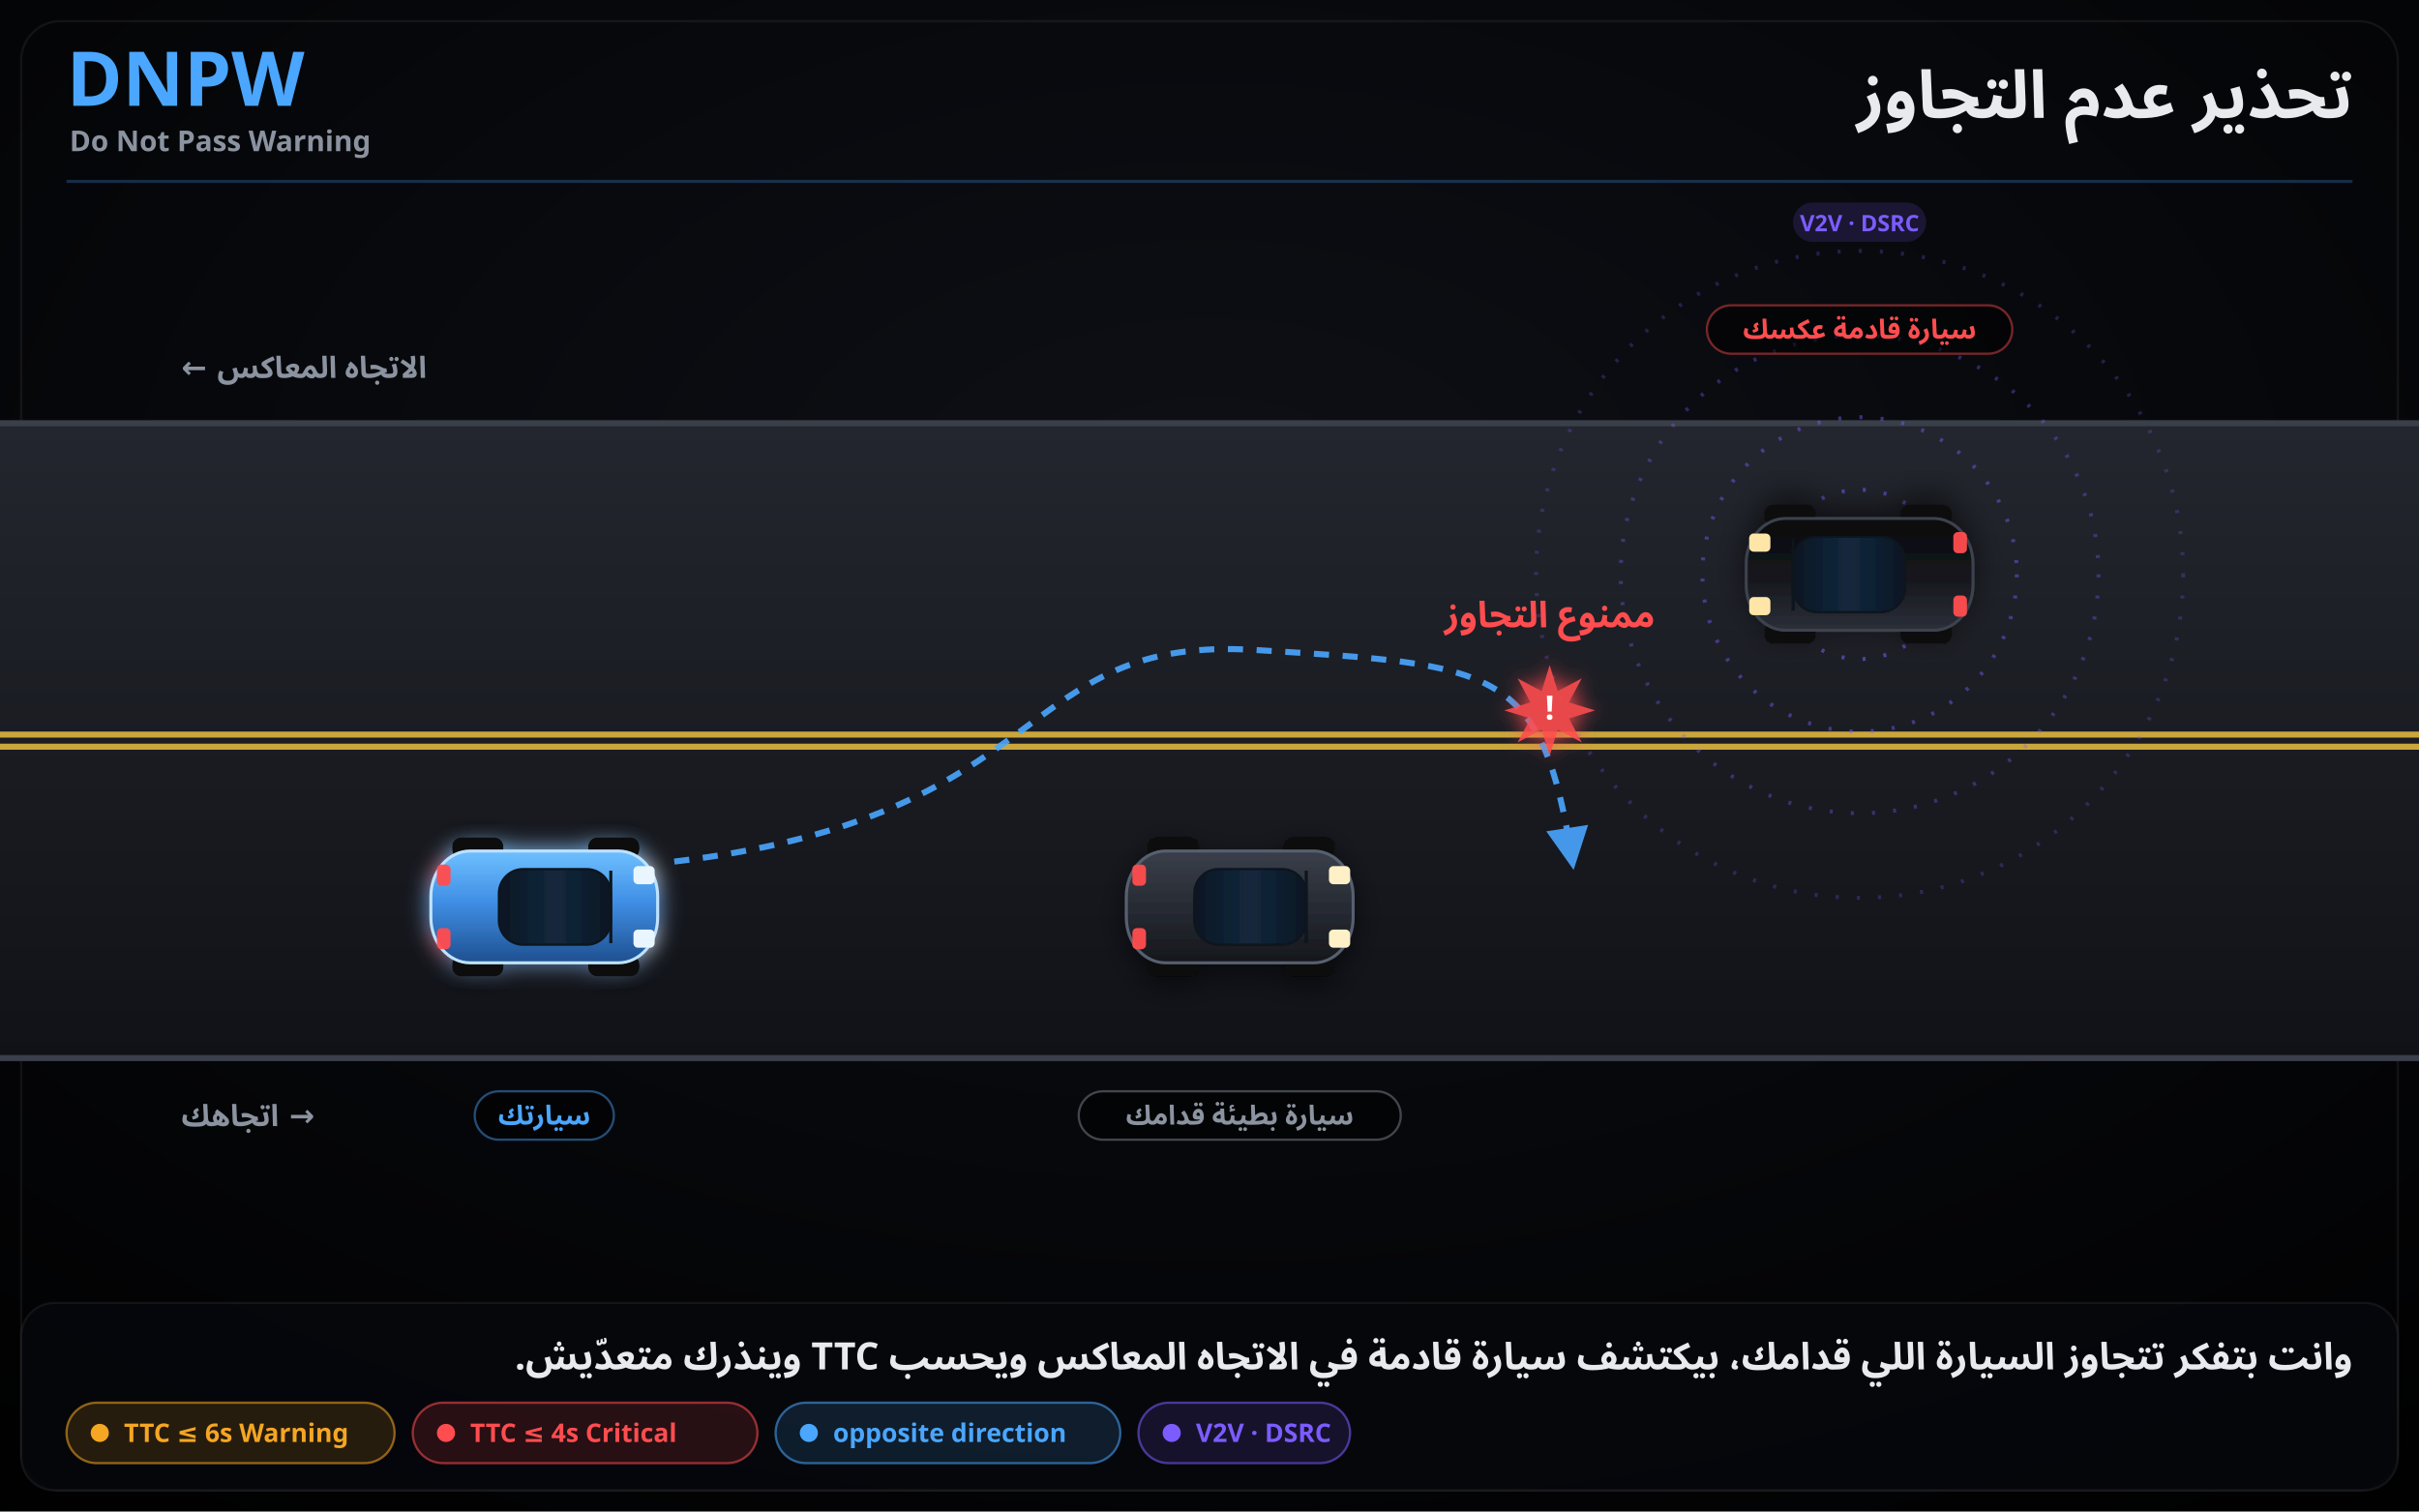
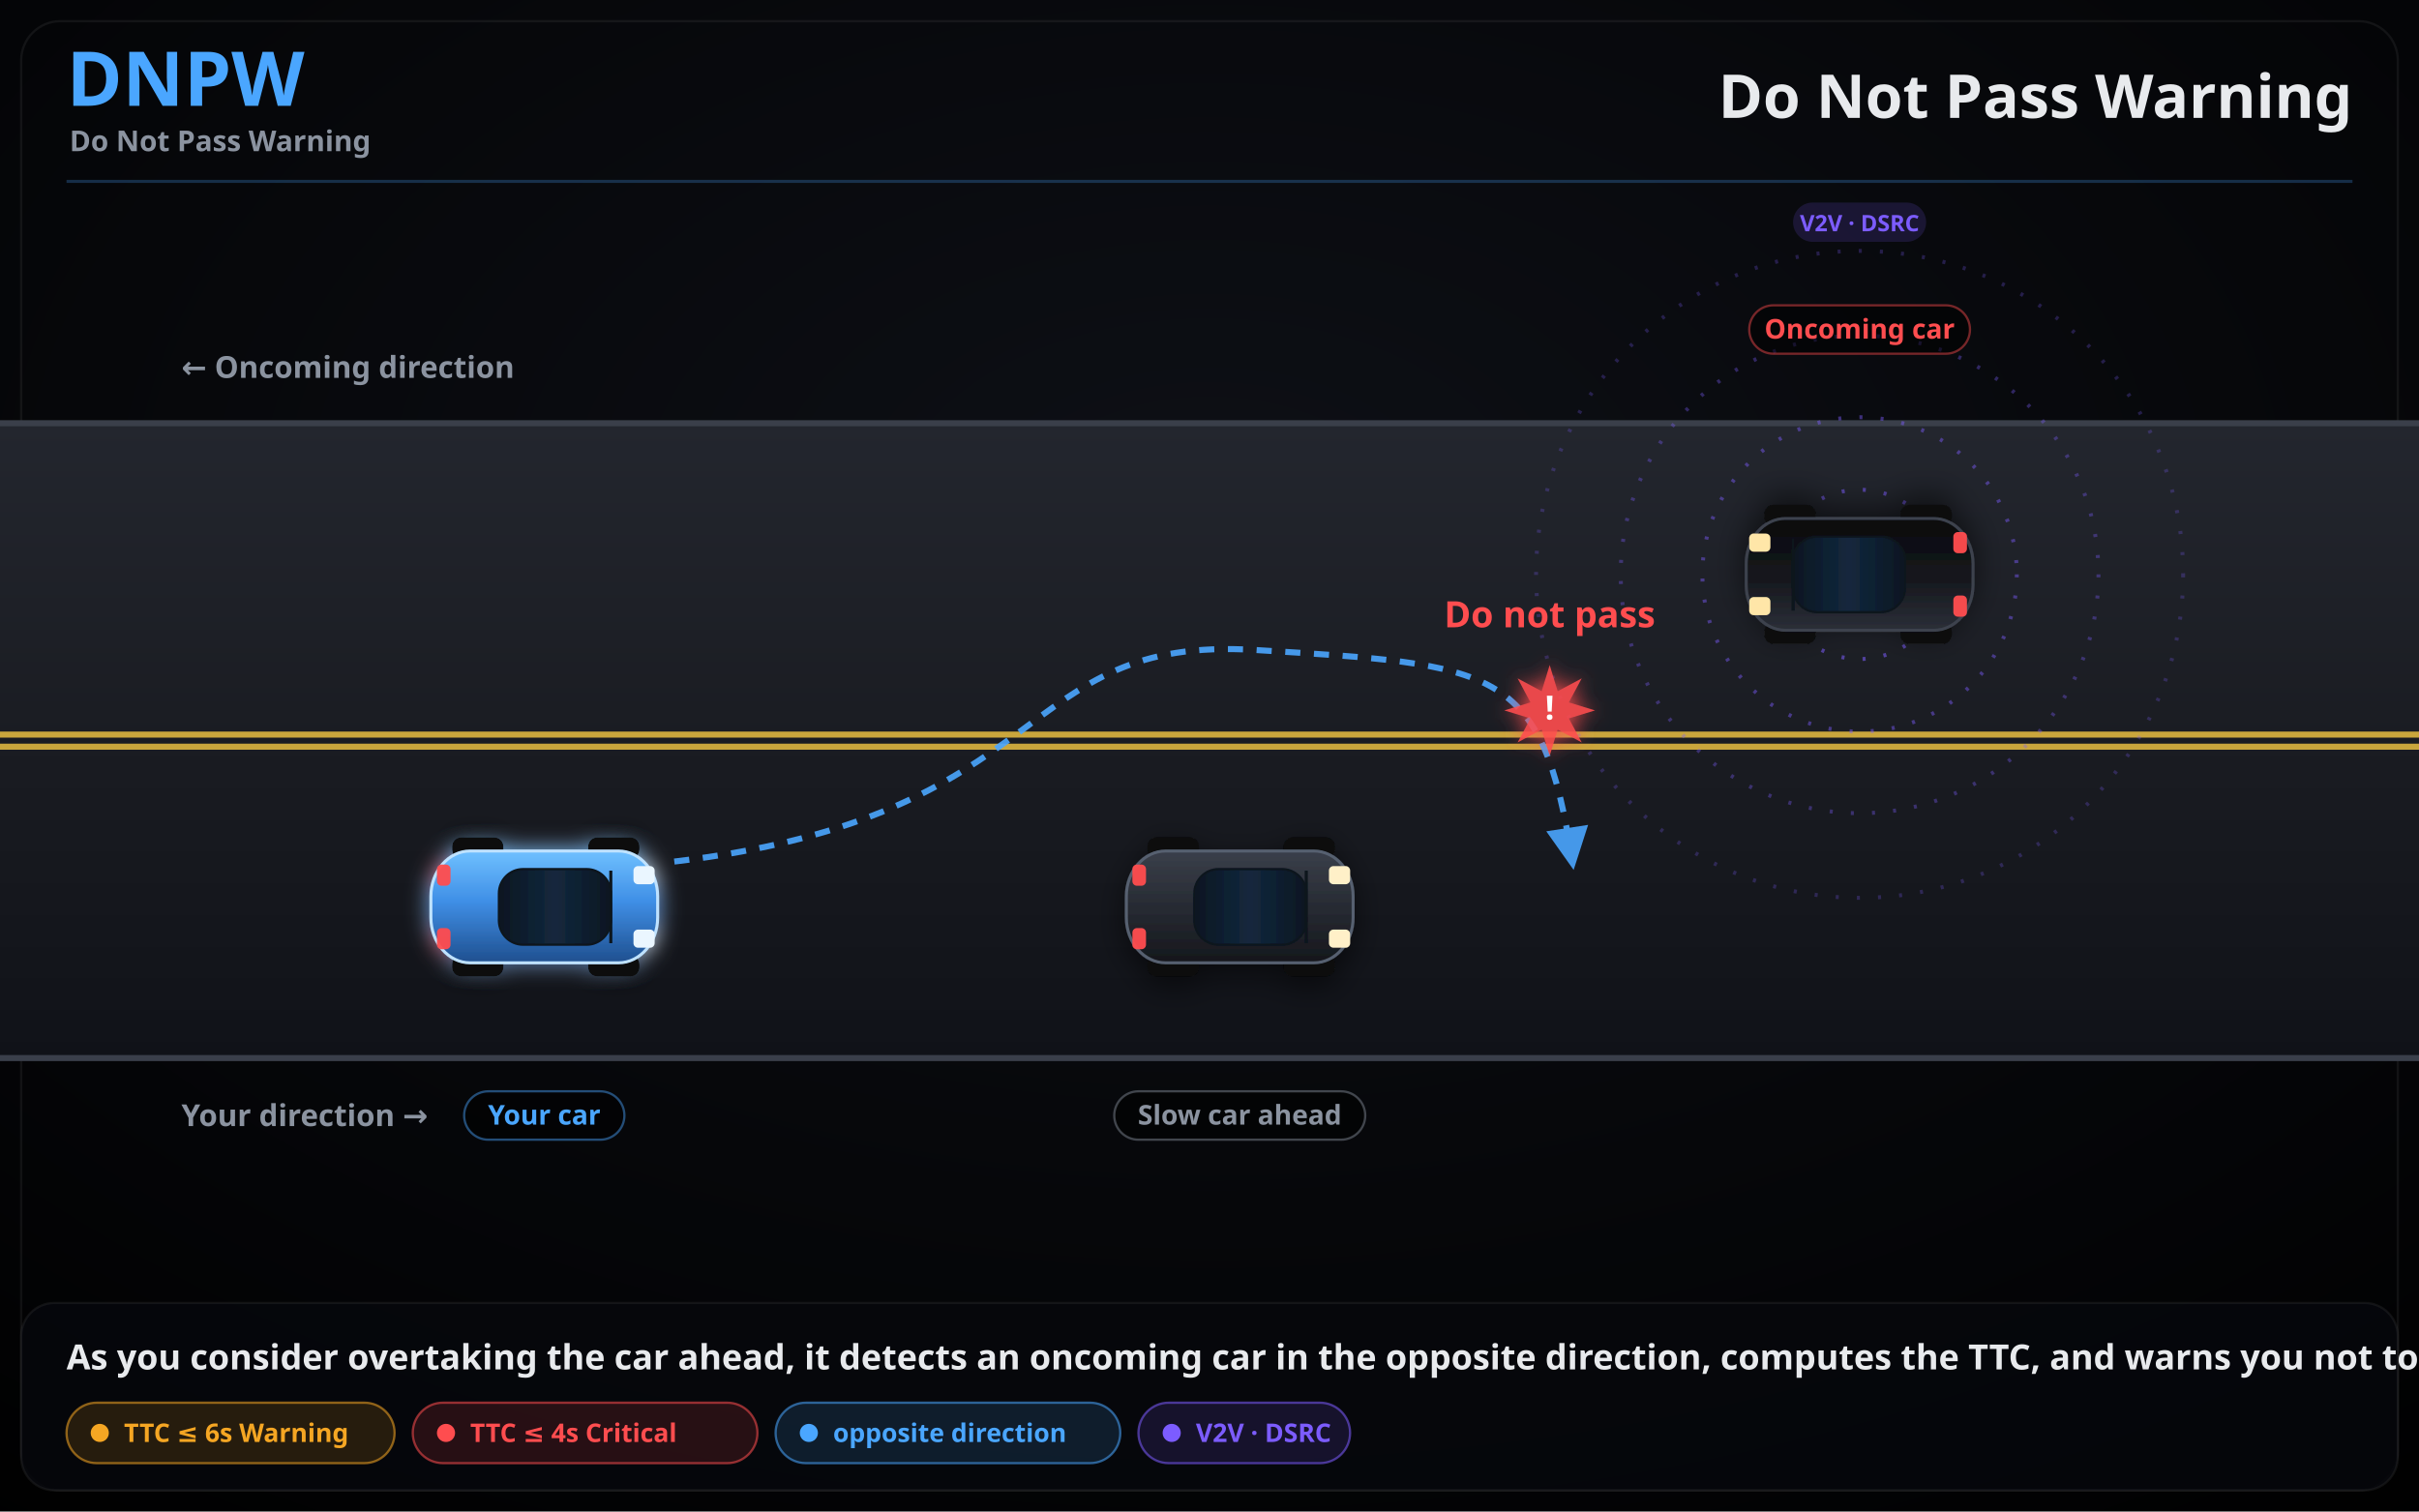
<svg xmlns="http://www.w3.org/2000/svg" viewBox="0 0 1600 1000" font-family="'Segoe UI','Noto Sans Arabic',sans-serif" width="1600" height="1000">
  <defs>
    <radialGradient id="gBg" cx="50%" cy="34%" r="85%">
      <stop offset="0%" stop-color="#0e1016" />
      <stop offset="55%" stop-color="#06070a" />
      <stop offset="100%" stop-color="#000000" />
    </radialGradient>
    <linearGradient id="gRoad" x1="0" y1="0" x2="0" y2="1">
      <stop offset="0%" stop-color="#23262e" />
      <stop offset="50%" stop-color="#1a1c22" />
      <stop offset="100%" stop-color="#101218" />
    </linearGradient>
    <linearGradient id="gHost" x1="0" y1="0" x2="0" y2="1">
      <stop offset="0%" stop-color="#6fc0ff" />
      <stop offset="45%" stop-color="#3f8fe6" />
      <stop offset="100%" stop-color="#1f4f8f" />
    </linearGradient>
    <linearGradient id="gThreat" x1="0" y1="0" x2="0" y2="1">
      <stop offset="0%" stop-color="#2b2f38" />
      <stop offset="45%" stop-color="#16181e" />
      <stop offset="100%" stop-color="#08090c" />
    </linearGradient>
    <linearGradient id="gNeutral" x1="0" y1="0" x2="0" y2="1">
      <stop offset="0%" stop-color="#3a3f4a" />
      <stop offset="50%" stop-color="#272b33" />
      <stop offset="100%" stop-color="#15171c" />
    </linearGradient>
    <linearGradient id="gTruck" x1="0" y1="0" x2="0" y2="1">
      <stop offset="0%" stop-color="#5b6272" />
      <stop offset="50%" stop-color="#454b57" />
      <stop offset="100%" stop-color="#2b2f38" />
    </linearGradient>
    <linearGradient id="gGlass" x1="0" y1="0" x2="1" y2="0">
      <stop offset="0%" stop-color="#0b1622" />
      <stop offset="50%" stop-color="#13283d" />
      <stop offset="100%" stop-color="#0b1622" />
    </linearGradient>
    <filter id="glowB" x="-60%" y="-60%" width="220%" height="220%">
      <feGaussianBlur stdDeviation="7" result="b" />
      <feMerge>
        <feMergeNode in="b" />
        <feMergeNode in="SourceGraphic" />
      </feMerge>
    </filter>
    <filter id="glowR" x="-80%" y="-80%" width="260%" height="260%">
      <feGaussianBlur stdDeviation="6" result="b" />
      <feMerge>
        <feMergeNode in="b" />
        <feMergeNode in="SourceGraphic" />
      </feMerge>
    </filter>
    <filter id="soft" x="-40%" y="-40%" width="180%" height="180%">
      <feDropShadow dx="0" dy="6" stdDeviation="10" flood-color="#000" flood-opacity="0.55" />
    </filter>
    <marker id="arrow" viewBox="0 0 10 10" refX="8" refY="5" markerWidth="7" markerHeight="7" orient="auto-start-reverse">
      <path d="M0 0 L10 5 L0 10 z" fill="#4aa6ff" />
    </marker>
    <marker id="arrowW" viewBox="0 0 10 10" refX="8" refY="5" markerWidth="7" markerHeight="7" orient="auto-start-reverse">
      <path d="M0 0 L10 5 L0 10 z" fill="#f5a623" />
    </marker>
  </defs>
  <rect x="0" y="0" width="1600" height="1000" fill="url(#gBg)" />
  <rect x="14" y="14" width="1572" height="972" rx="26" fill="none" stroke="#ffffff" stroke-opacity="0.06" stroke-width="1.5" />
  <text x="44" y="70" font-family="'Segoe UI','Noto Sans Arabic',sans-serif" font-size="50" font-weight="900" fill="#4aa6ff">DNPW</text>
  <text x="46" y="100" font-family="'Segoe UI','Noto Sans Arabic',sans-serif" font-size="19" font-weight="600" fill="#8b93a0">Do Not Pass Warning</text>
-   <text x="1556" y="78" font-family="'Noto Sans Arabic','Vazirmatn','Segoe UI',sans-serif" font-size="44" font-weight="800" fill="#e8eaed" text-anchor="end">تحذير عدم التجاوز</text>
+   <text x="1556" y="78" font-family="'Segoe UI','Noto Sans Arabic',sans-serif" font-size="40" font-weight="800" fill="#e8eaed" text-anchor="end">Do Not Pass Warning</text>
  <line x1="44" y1="120" x2="1556" y2="120" stroke="#4aa6ff" stroke-opacity="0.25" stroke-width="2" />
  <g>
    <rect x="-60" y="280" width="1720" height="420" fill="url(#gRoad)" />
    <line x1="-60" y1="280" x2="1660" y2="280" stroke="#3a3f4a" stroke-width="4" />
    <line x1="-60" y1="700" x2="1660" y2="700" stroke="#3a3f4a" stroke-width="4" />
    <line x1="-60" y1="486" x2="1660" y2="486" stroke="#caa63c" stroke-width="4" />
    <line x1="-60" y1="494" x2="1660" y2="494" stroke="#caa63c" stroke-width="4" />
-     <text x="120" y="250" font-family="'Noto Sans Arabic','Vazirmatn','Segoe UI',sans-serif" font-size="20" font-weight="700" fill="#8b93a0" text-anchor="start">← الاتجاه المعاكس</text>
-     <text x="120" y="745" font-family="'Noto Sans Arabic','Vazirmatn','Segoe UI',sans-serif" font-size="20" font-weight="700" fill="#8b93a0" text-anchor="start">اتجاهك →</text>
+     <text x="120" y="250" font-family="'Segoe UI','Noto Sans Arabic',sans-serif" font-size="20" font-weight="700" fill="#8b93a0" text-anchor="start">← Oncoming direction</text>
+     <text x="120" y="745" font-family="'Segoe UI','Noto Sans Arabic',sans-serif" font-size="20" font-weight="700" fill="#8b93a0" text-anchor="start">Your direction →</text>
    <circle cx="1230" cy="380" r="56" fill="none" stroke="#7c5cff" stroke-width="2.6" stroke-dasharray="2 12" opacity="0.55" />
    <circle cx="1230" cy="380" r="104" fill="none" stroke="#7c5cff" stroke-width="2.6" stroke-dasharray="2 12" opacity="0.45" />
    <circle cx="1230" cy="380" r="158" fill="none" stroke="#7c5cff" stroke-width="2.6" stroke-dasharray="2 12" opacity="0.35" />
    <circle cx="1230" cy="380" r="214" fill="none" stroke="#7c5cff" stroke-width="2.6" stroke-dasharray="2 12" opacity="0.25" />
    <g transform="translate(1230,160)">
      <rect x="-44" y="-26" width="88" height="26" rx="13" fill="#7c5cff" opacity="0.16" />
      <text x="0" y="-7" font-family="'Segoe UI','Noto Sans Arabic',sans-serif" font-size="15" font-weight="800" fill="#7c5cff" text-anchor="middle">V2V · DSRC</text>
    </g>
    <path d="M 446 570 C 700 540, 670 420, 830 430 S 1020 440, 1040 570" fill="none" stroke="#4aa6ff" stroke-width="4" stroke-dasharray="10 9" opacity="0.9" marker-end="url(#arrow)" />
    <g transform="translate(360,600) rotate(0) scale(1.0)" filter="url(#glowB)">
      <rect x="-61" y="-46.0" width="34" height="14" rx="6" fill="#070809" />
      <rect x="-61" y="32.0" width="34" height="14" rx="6" fill="#070809" />
      <rect x="29" y="-46.0" width="34" height="14" rx="6" fill="#070809" />
      <rect x="29" y="32.0" width="34" height="14" rx="6" fill="#070809" />
      <rect x="-75.0" y="-37.0" width="150" height="74" rx="26" ry="30" fill="url(#gHost)" stroke="#bfe2ff" stroke-width="2" />
      <rect x="-30" y="-25.0" width="74" height="50" rx="16" fill="url(#gGlass)" stroke="#0a141f" stroke-width="1.5" />
      <line x1="44" y1="-24.0" x2="44" y2="24.0" stroke="#08121c" stroke-width="2" />
      <rect x="59.0" y="-27.0" width="14" height="12" rx="3" fill="#eaf6ff" />
      <rect x="59.0" y="15.0" width="14" height="12" rx="3" fill="#eaf6ff" />
      <rect x="-71.0" y="-28.0" width="9" height="14" rx="3" fill="#ff4d4f" opacity="0.95" />
      <rect x="-71.0" y="14.0" width="9" height="14" rx="3" fill="#ff4d4f" opacity="0.95" />
      <line x1="-70.0" y1="0" x2="-70.0" y2="0" stroke="#ff4d4f" stroke-width="5" />
    </g>
    <g transform="translate(820,600) rotate(0) scale(1.0)" filter="url(#soft)">
      <rect x="-61" y="-46.0" width="34" height="14" rx="6" fill="#070809" />
      <rect x="-61" y="32.0" width="34" height="14" rx="6" fill="#070809" />
      <rect x="29" y="-46.0" width="34" height="14" rx="6" fill="#070809" />
      <rect x="29" y="32.0" width="34" height="14" rx="6" fill="#070809" />
      <rect x="-75.0" y="-37.0" width="150" height="74" rx="26" ry="30" fill="url(#gNeutral)" stroke="#566070" stroke-width="2" />
      <rect x="-30" y="-25.0" width="74" height="50" rx="16" fill="url(#gGlass)" stroke="#0a141f" stroke-width="1.5" />
      <line x1="44" y1="-24.0" x2="44" y2="24.0" stroke="#08121c" stroke-width="2" />
      <rect x="59.0" y="-27.0" width="14" height="12" rx="3" fill="#fff0c8" />
      <rect x="59.0" y="15.0" width="14" height="12" rx="3" fill="#fff0c8" />
      <rect x="-71.0" y="-28.0" width="9" height="14" rx="3" fill="#ff4d4f" opacity="0.95" />
      <rect x="-71.0" y="14.0" width="9" height="14" rx="3" fill="#ff4d4f" opacity="0.95" />
      <line x1="-70.0" y1="0" x2="-70.0" y2="0" stroke="#ff4d4f" stroke-width="5" />
    </g>
    <g transform="translate(1230,380) rotate(180) scale(1.0)" filter="url(#soft)">
      <rect x="-61" y="-46.0" width="34" height="14" rx="6" fill="#070809" />
      <rect x="-61" y="32.0" width="34" height="14" rx="6" fill="#070809" />
      <rect x="29" y="-46.0" width="34" height="14" rx="6" fill="#070809" />
      <rect x="29" y="32.0" width="34" height="14" rx="6" fill="#070809" />
      <rect x="-75.0" y="-37.0" width="150" height="74" rx="26" ry="30" fill="url(#gThreat)" stroke="#3c424e" stroke-width="2" />
      <rect x="-30" y="-25.0" width="74" height="50" rx="16" fill="url(#gGlass)" stroke="#0a141f" stroke-width="1.5" />
      <line x1="44" y1="-24.0" x2="44" y2="24.0" stroke="#08121c" stroke-width="2" />
      <rect x="59.0" y="-27.0" width="14" height="12" rx="3" fill="#ffe6a8" />
      <rect x="59.0" y="15.0" width="14" height="12" rx="3" fill="#ffe6a8" />
      <rect x="-71.0" y="-28.0" width="9" height="14" rx="3" fill="#ff4d4f" opacity="0.95" />
      <rect x="-71.0" y="14.0" width="9" height="14" rx="3" fill="#ff4d4f" opacity="0.95" />
      <line x1="-70.0" y1="0" x2="-70.0" y2="0" stroke="#ff4d4f" stroke-width="5" />
    </g>
    <polygon points="1025.0,440.0 1030.3,457.3 1046.2,448.8 1037.7,464.7 1055.0,470.0 1037.7,475.3 1046.2,491.2 1030.3,482.7 1025.0,500.0 1019.7,482.7 1003.8,491.2 1012.3,475.3 995.0,470.0 1012.3,464.7 1003.8,448.8 1019.7,457.3" fill="#ff4d4f" opacity="0.9" filter="url(#glowR)" />
    <text x="1025" y="476" font-family="'Segoe UI','Noto Sans Arabic',sans-serif" font-size="22" font-weight="900" fill="#fff" text-anchor="middle">!</text>
-     <text x="1025" y="415" font-family="'Noto Sans Arabic','Vazirmatn','Segoe UI',sans-serif" font-size="24" font-weight="700" fill="#ff4d4f" text-anchor="middle">ممنوع التجاوز</text>
+     <text x="1025" y="415" font-family="'Segoe UI','Noto Sans Arabic',sans-serif" font-size="24" font-weight="700" fill="#ff4d4f" text-anchor="middle">Do not pass</text>
    <g transform="translate(360,740)">
-       <rect x="-46.0" y="-18" width="92" height="32" rx="16" fill="rgba(0,0,0,0.55)" stroke="#4aa6ff" stroke-opacity="0.45" stroke-width="1.5" />
-       <text x="0" y="4" font-family="'Noto Sans Arabic','Vazirmatn','Segoe UI',sans-serif" font-size="18" font-weight="700" fill="#4aa6ff" text-anchor="middle">سيارتك</text>
+       <rect x="-53.0" y="-18" width="106" height="32" rx="16" fill="rgba(0,0,0,0.55)" stroke="#4aa6ff" stroke-opacity="0.45" stroke-width="1.5" />
+       <text x="0" y="4" font-family="'Segoe UI','Noto Sans Arabic',sans-serif" font-size="18" font-weight="700" fill="#4aa6ff" text-anchor="middle">Your car</text>
    </g>
    <g transform="translate(820,740)">
-       <rect x="-106.5" y="-18" width="213" height="32" rx="16" fill="rgba(0,0,0,0.55)" stroke="#8b93a0" stroke-opacity="0.45" stroke-width="1.5" />
-       <text x="0" y="4" font-family="'Noto Sans Arabic','Vazirmatn','Segoe UI',sans-serif" font-size="18" font-weight="700" fill="#8b93a0" text-anchor="middle">سيارة بطيئة قدامك</text>
+       <rect x="-83.0" y="-18" width="166" height="32" rx="16" fill="rgba(0,0,0,0.55)" stroke="#8b93a0" stroke-opacity="0.45" stroke-width="1.5" />
+       <text x="0" y="4" font-family="'Segoe UI','Noto Sans Arabic',sans-serif" font-size="18" font-weight="700" fill="#8b93a0" text-anchor="middle">Slow car ahead</text>
    </g>
    <g transform="translate(1230,220)">
-       <rect x="-101.0" y="-18" width="202" height="32" rx="16" fill="rgba(0,0,0,0.55)" stroke="#ff4d4f" stroke-opacity="0.45" stroke-width="1.5" />
-       <text x="0" y="4" font-family="'Noto Sans Arabic','Vazirmatn','Segoe UI',sans-serif" font-size="18" font-weight="700" fill="#ff4d4f" text-anchor="middle">سيارة قادمة عكسك</text>
+       <rect x="-73.0" y="-18" width="146" height="32" rx="16" fill="rgba(0,0,0,0.55)" stroke="#ff4d4f" stroke-opacity="0.45" stroke-width="1.5" />
+       <text x="0" y="4" font-family="'Segoe UI','Noto Sans Arabic',sans-serif" font-size="18" font-weight="700" fill="#ff4d4f" text-anchor="middle">Oncoming car</text>
    </g>
  </g>
  <rect x="14" y="862" width="1572" height="124" rx="22" fill="rgba(6,8,12,0.85)" stroke="#ffffff" stroke-opacity="0.06" stroke-width="1.5" />
-   <text x="1556" y="906" font-family="'Noto Sans Arabic','Vazirmatn','Segoe UI',sans-serif" font-size="25" font-weight="600" fill="#e8eaed" direction="rtl" text-anchor="start">وانت بتفكر تتجاوز السيارة اللي قدامك، بيكتشف سيارة قادمة في الاتجاه المعاكس ويحسب TTC وينذرك متعدّيش.</text>
+   <text x="44" y="906" font-family="'Segoe UI','Noto Sans Arabic',sans-serif" font-size="23" font-weight="600" fill="#e8eaed" text-anchor="start">As you consider overtaking the car ahead, it detects an oncoming car in the opposite direction, computes the TTC, and warns you not to pass.</text>
  <g transform="translate(44,928)">
    <rect x="0" y="0" width="217" height="40" rx="20" fill="#f5a623" fill-opacity="0.14" stroke="#f5a623" stroke-opacity="0.55" stroke-width="1.5" />
    <circle cx="22" cy="20" r="6" fill="#f5a623" />
    <text x="38" y="26" font-family="'Segoe UI','Noto Sans Arabic',sans-serif" font-size="17" font-weight="700" fill="#f5a623">TTC ≤ 6s  Warning</text>
  </g>
  <g transform="translate(273,928)">
    <rect x="0" y="0" width="228" height="40" rx="20" fill="#ff4d4f" fill-opacity="0.14" stroke="#ff4d4f" stroke-opacity="0.55" stroke-width="1.5" />
    <circle cx="22" cy="20" r="6" fill="#ff4d4f" />
    <text x="38" y="26" font-family="'Segoe UI','Noto Sans Arabic',sans-serif" font-size="17" font-weight="700" fill="#ff4d4f">TTC ≤ 4s  Critical</text>
  </g>
  <g transform="translate(513,928)">
    <rect x="0" y="0" width="228" height="40" rx="20" fill="#4aa6ff" fill-opacity="0.14" stroke="#4aa6ff" stroke-opacity="0.55" stroke-width="1.5" />
    <circle cx="22" cy="20" r="6" fill="#4aa6ff" />
    <text x="38" y="26" font-family="'Segoe UI','Noto Sans Arabic',sans-serif" font-size="17" font-weight="700" fill="#4aa6ff">opposite direction</text>
  </g>
  <g transform="translate(753,928)">
    <rect x="0" y="0" width="140" height="40" rx="20" fill="#7c5cff" fill-opacity="0.14" stroke="#7c5cff" stroke-opacity="0.55" stroke-width="1.5" />
    <circle cx="22" cy="20" r="6" fill="#7c5cff" />
    <text x="38" y="26" font-family="'Segoe UI','Noto Sans Arabic',sans-serif" font-size="17" font-weight="700" fill="#7c5cff">V2V · DSRC</text>
  </g>
</svg>
